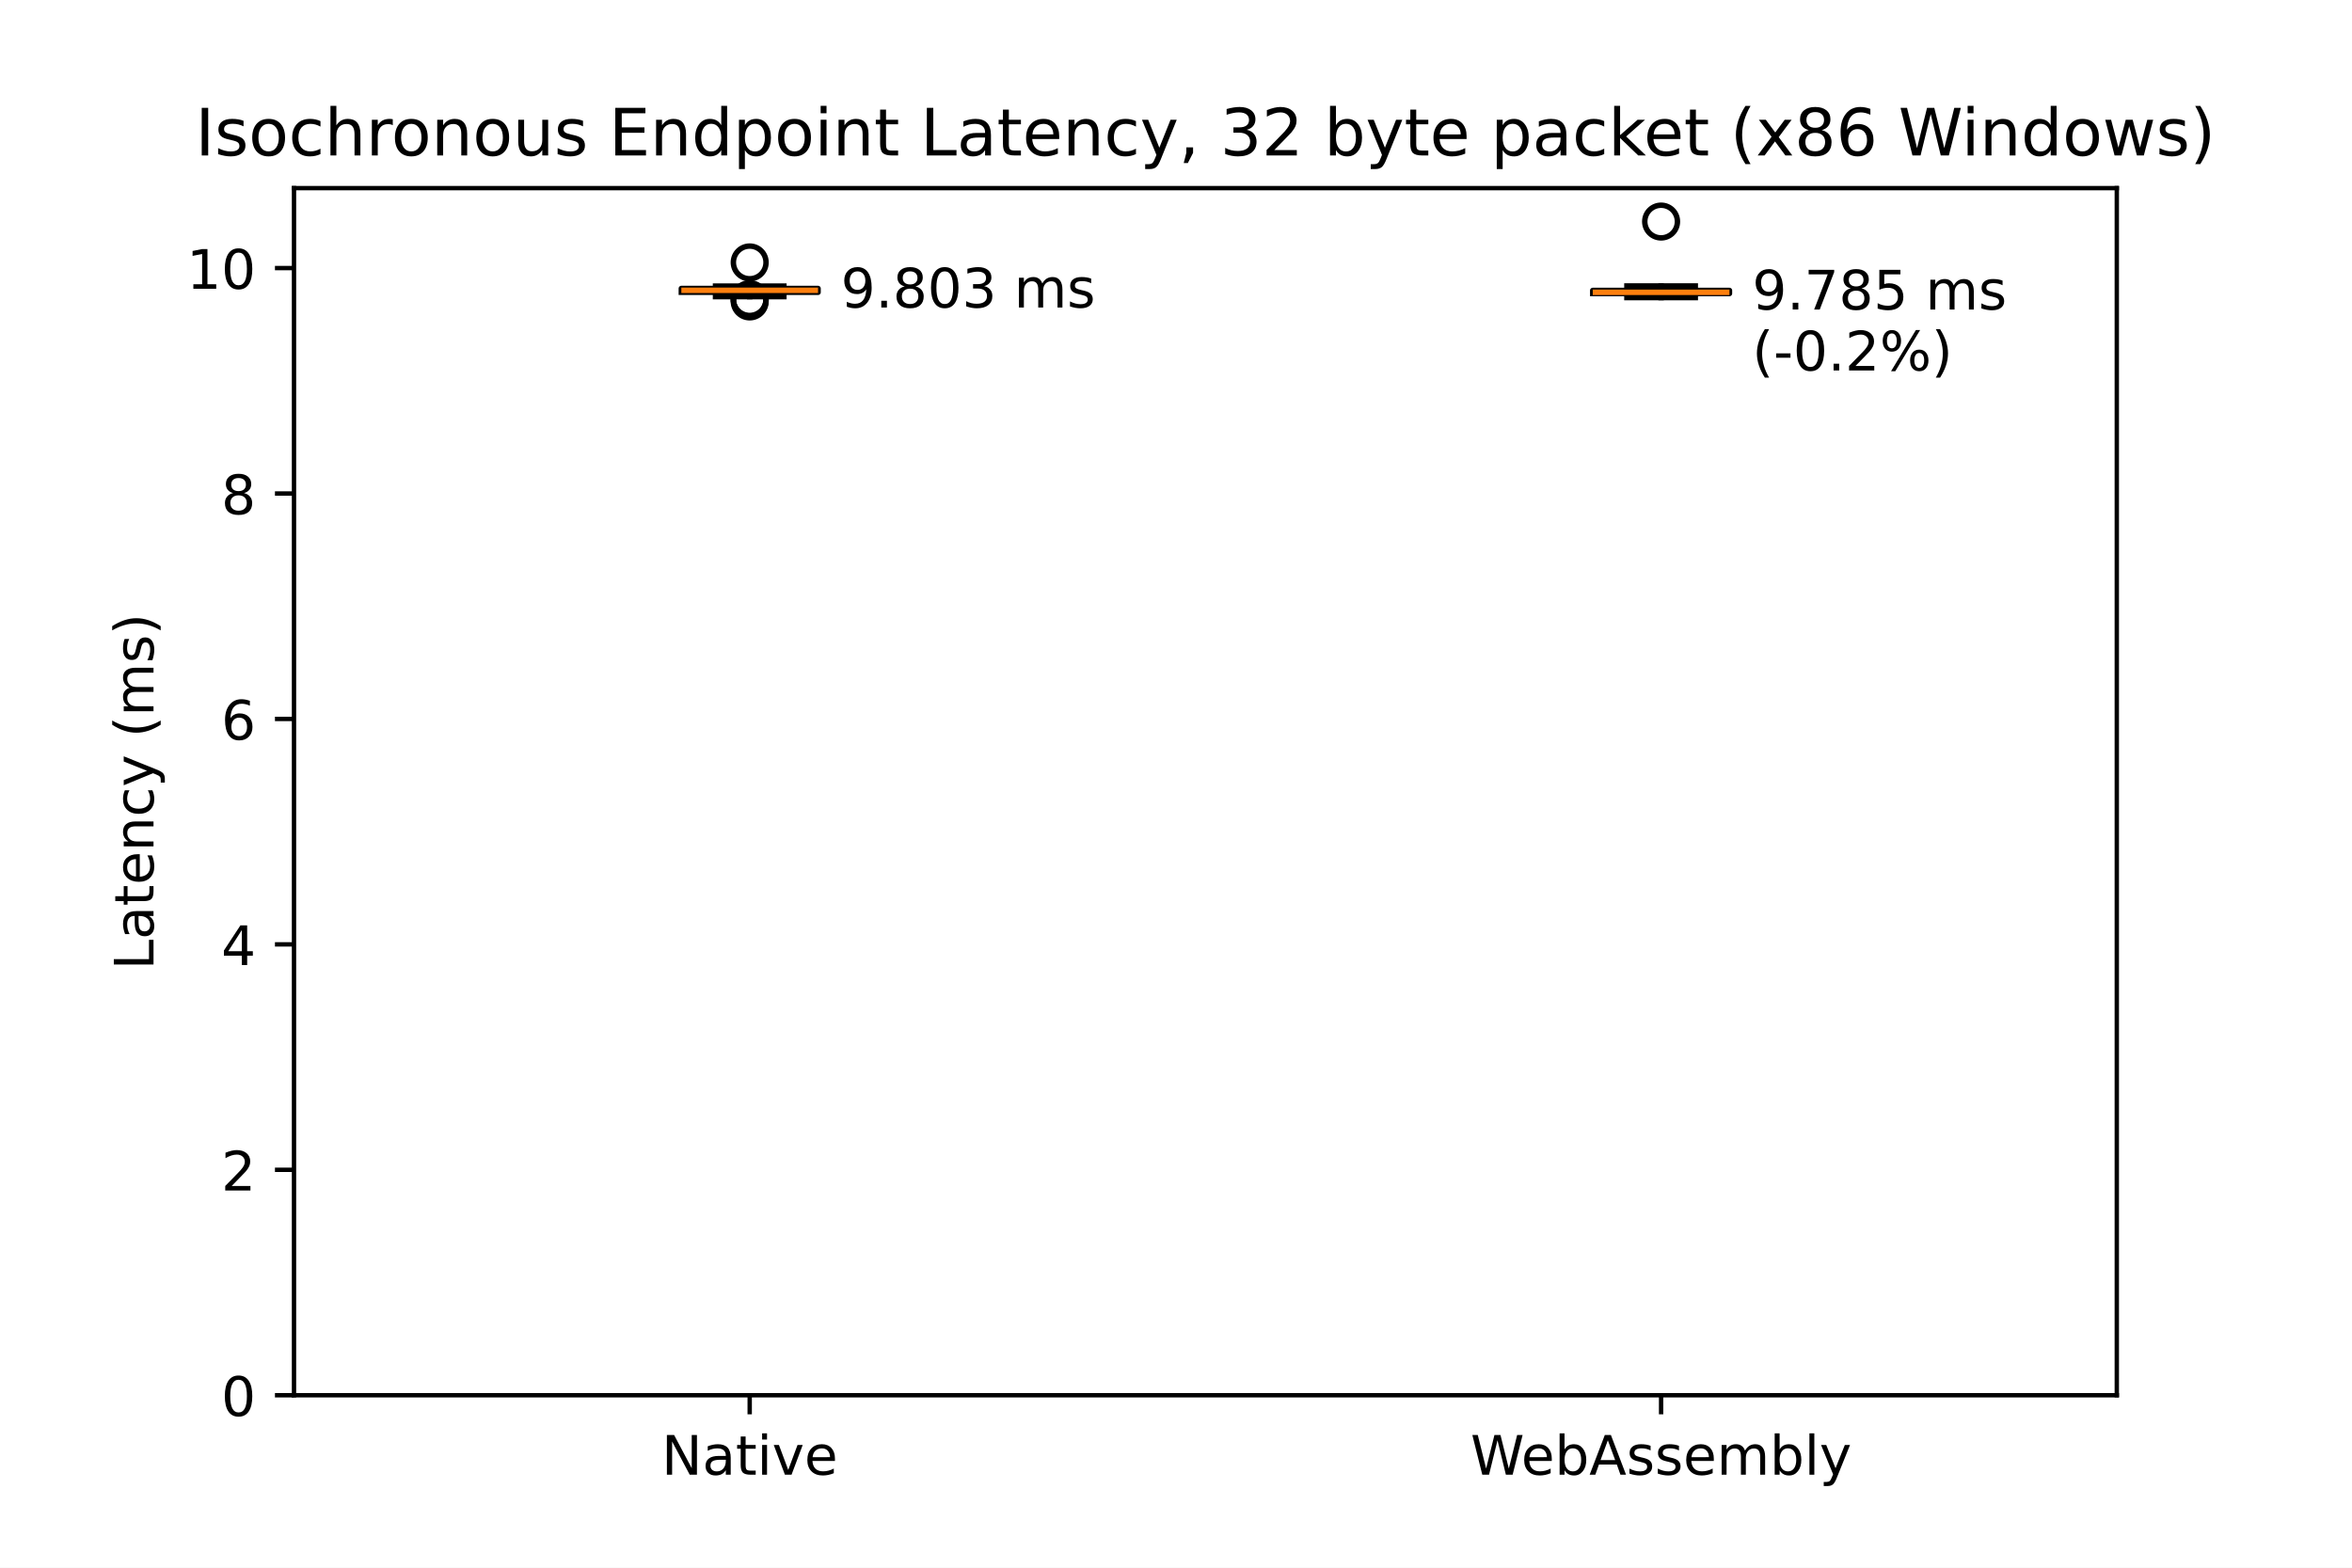
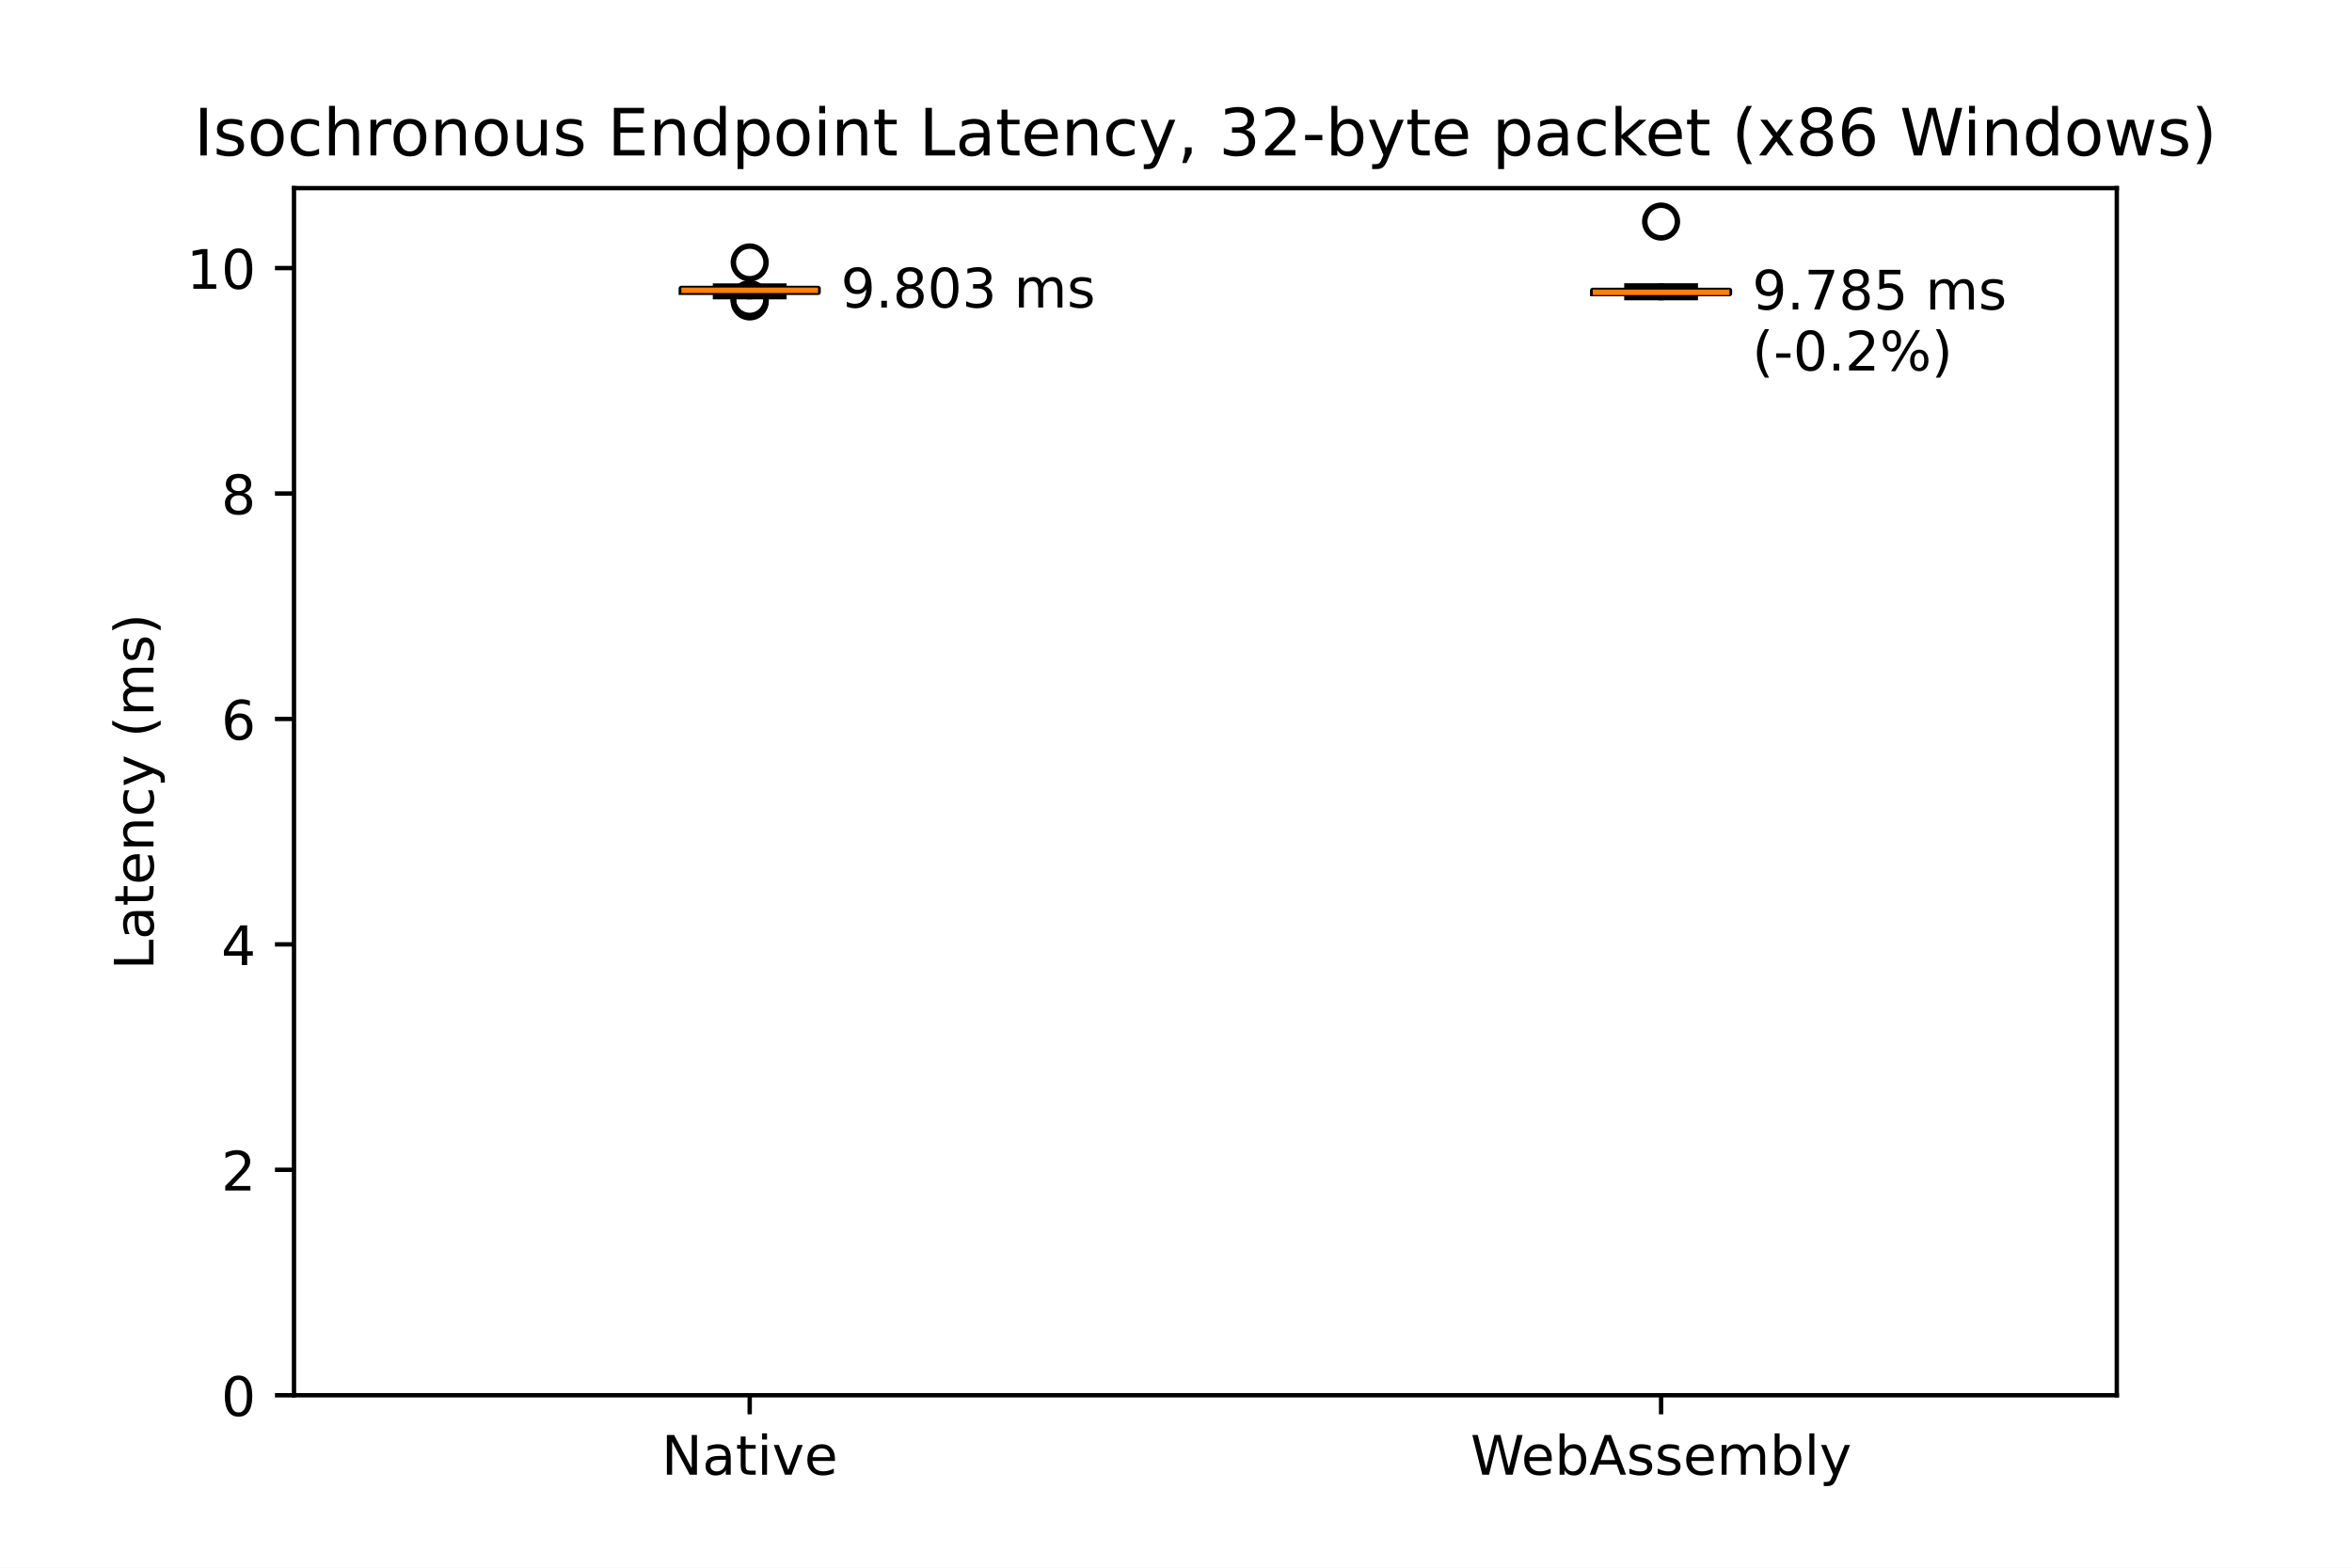
<svg xmlns="http://www.w3.org/2000/svg" xmlns:xlink="http://www.w3.org/1999/xlink" width="432pt" height="288pt" viewBox="0 0 432 288" version="1.1">
  <defs>
    <style type="text/css">*{stroke-linejoin: round; stroke-linecap: butt}</style>
  </defs>
  <g id="figure_1">
    <g id="patch_1">
      <path d="M 0 288  L 432 288  L 432 0  L 0 0  z " style="fill: #ffffff" />
    </g>
    <g id="axes_1">
      <g id="patch_2">
        <path d="M 54 256.32  L 388.8 256.32  L 388.8 34.56  L 54 34.56  z " style="fill: #ffffff" />
      </g>
      <g id="matplotlib.axis_1">
        <g id="xtick_1">
          <g id="line2d_1">
            <defs>
-               <path id="mee93f8328b" d="M 0 0  L 0 3.5  " style="stroke: #000000; stroke-width: 0.8" />
+               <path id="m6b15b9ad25" d="M 0 0  L 0 3.5  " style="stroke: #000000; stroke-width: 0.8" />
            </defs>
            <g>
-               <use xlink:href="#mee93f8328b" x="137.7" y="256.32" style="stroke: #000000; stroke-width: 0.8" />
+               <use xlink:href="#m6b15b9ad25" x="137.7" y="256.32" style="stroke: #000000; stroke-width: 0.8" />
            </g>
          </g>
          <g id="text_1">
            <g transform="translate(121.5102 270.9184) scale(0.1 -0.1)">
              <defs>
                <path id="DejaVuSans-4e" d="M 628 4666  L 1478 4666  L 3547 763  L 3547 4666  L 4159 4666  L 4159 0  L 3309 0  L 1241 3903  L 1241 0  L 628 0  L 628 4666  z " transform="scale(0.015625)" />
                <path id="DejaVuSans-61" d="M 2194 1759  Q 1497 1759 1228 1600  Q 959 1441 959 1056  Q 959 750 1161 570  Q 1363 391 1709 391  Q 2188 391 2477 730  Q 2766 1069 2766 1631  L 2766 1759  L 2194 1759  z M 3341 1997  L 3341 0  L 2766 0  L 2766 531  Q 2569 213 2275 61  Q 1981 -91 1556 -91  Q 1019 -91 701 211  Q 384 513 384 1019  Q 384 1609 779 1909  Q 1175 2209 1959 2209  L 2766 2209  L 2766 2266  Q 2766 2663 2505 2880  Q 2244 3097 1772 3097  Q 1472 3097 1187 3025  Q 903 2953 641 2809  L 641 3341  Q 956 3463 1253 3523  Q 1550 3584 1831 3584  Q 2591 3584 2966 3190  Q 3341 2797 3341 1997  z " transform="scale(0.015625)" />
                <path id="DejaVuSans-74" d="M 1172 4494  L 1172 3500  L 2356 3500  L 2356 3053  L 1172 3053  L 1172 1153  Q 1172 725 1289 603  Q 1406 481 1766 481  L 2356 481  L 2356 0  L 1766 0  Q 1100 0 847 248  Q 594 497 594 1153  L 594 3053  L 172 3053  L 172 3500  L 594 3500  L 594 4494  L 1172 4494  z " transform="scale(0.015625)" />
                <path id="DejaVuSans-69" d="M 603 3500  L 1178 3500  L 1178 0  L 603 0  L 603 3500  z M 603 4863  L 1178 4863  L 1178 4134  L 603 4134  L 603 4863  z " transform="scale(0.015625)" />
                <path id="DejaVuSans-76" d="M 191 3500  L 800 3500  L 1894 563  L 2988 3500  L 3597 3500  L 2284 0  L 1503 0  L 191 3500  z " transform="scale(0.015625)" />
                <path id="DejaVuSans-65" d="M 3597 1894  L 3597 1613  L 953 1613  Q 991 1019 1311 708  Q 1631 397 2203 397  Q 2534 397 2845 478  Q 3156 559 3463 722  L 3463 178  Q 3153 47 2828 -22  Q 2503 -91 2169 -91  Q 1331 -91 842 396  Q 353 884 353 1716  Q 353 2575 817 3079  Q 1281 3584 2069 3584  Q 2775 3584 3186 3129  Q 3597 2675 3597 1894  z M 3022 2063  Q 3016 2534 2758 2815  Q 2500 3097 2075 3097  Q 1594 3097 1305 2825  Q 1016 2553 972 2059  L 3022 2063  z " transform="scale(0.015625)" />
              </defs>
              <use xlink:href="#DejaVuSans-4e" />
              <use xlink:href="#DejaVuSans-61" x="74.805" />
              <use xlink:href="#DejaVuSans-74" x="136.084" />
              <use xlink:href="#DejaVuSans-69" x="175.293" />
              <use xlink:href="#DejaVuSans-76" x="203.076" />
              <use xlink:href="#DejaVuSans-65" x="262.256" />
            </g>
          </g>
        </g>
        <g id="xtick_2">
          <g id="line2d_2">
            <g>
-               <use xlink:href="#mee93f8328b" x="305.1" y="256.32" style="stroke: #000000; stroke-width: 0.8" />
+               <use xlink:href="#m6b15b9ad25" x="305.1" y="256.32" style="stroke: #000000; stroke-width: 0.8" />
            </g>
          </g>
          <g id="text_2">
            <g transform="translate(270.1 270.9184) scale(0.1 -0.1)">
              <defs>
                <path id="DejaVuSans-57" d="M 213 4666  L 850 4666  L 1831 722  L 2809 4666  L 3519 4666  L 4500 722  L 5478 4666  L 6119 4666  L 4947 0  L 4153 0  L 3169 4050  L 2175 0  L 1381 0  L 213 4666  z " transform="scale(0.015625)" />
                <path id="DejaVuSans-62" d="M 3116 1747  Q 3116 2381 2855 2742  Q 2594 3103 2138 3103  Q 1681 3103 1420 2742  Q 1159 2381 1159 1747  Q 1159 1113 1420 752  Q 1681 391 2138 391  Q 2594 391 2855 752  Q 3116 1113 3116 1747  z M 1159 2969  Q 1341 3281 1617 3432  Q 1894 3584 2278 3584  Q 2916 3584 3314 3078  Q 3713 2572 3713 1747  Q 3713 922 3314 415  Q 2916 -91 2278 -91  Q 1894 -91 1617 61  Q 1341 213 1159 525  L 1159 0  L 581 0  L 581 4863  L 1159 4863  L 1159 2969  z " transform="scale(0.015625)" />
                <path id="DejaVuSans-41" d="M 2188 4044  L 1331 1722  L 3047 1722  L 2188 4044  z M 1831 4666  L 2547 4666  L 4325 0  L 3669 0  L 3244 1197  L 1141 1197  L 716 0  L 50 0  L 1831 4666  z " transform="scale(0.015625)" />
                <path id="DejaVuSans-73" d="M 2834 3397  L 2834 2853  Q 2591 2978 2328 3040  Q 2066 3103 1784 3103  Q 1356 3103 1142 2972  Q 928 2841 928 2578  Q 928 2378 1081 2264  Q 1234 2150 1697 2047  L 1894 2003  Q 2506 1872 2764 1633  Q 3022 1394 3022 966  Q 3022 478 2636 193  Q 2250 -91 1575 -91  Q 1294 -91 989 -36  Q 684 19 347 128  L 347 722  Q 666 556 975 473  Q 1284 391 1588 391  Q 1994 391 2212 530  Q 2431 669 2431 922  Q 2431 1156 2273 1281  Q 2116 1406 1581 1522  L 1381 1569  Q 847 1681 609 1914  Q 372 2147 372 2553  Q 372 3047 722 3315  Q 1072 3584 1716 3584  Q 2034 3584 2315 3537  Q 2597 3491 2834 3397  z " transform="scale(0.015625)" />
                <path id="DejaVuSans-6d" d="M 3328 2828  Q 3544 3216 3844 3400  Q 4144 3584 4550 3584  Q 5097 3584 5394 3201  Q 5691 2819 5691 2113  L 5691 0  L 5113 0  L 5113 2094  Q 5113 2597 4934 2840  Q 4756 3084 4391 3084  Q 3944 3084 3684 2787  Q 3425 2491 3425 1978  L 3425 0  L 2847 0  L 2847 2094  Q 2847 2600 2669 2842  Q 2491 3084 2119 3084  Q 1678 3084 1418 2786  Q 1159 2488 1159 1978  L 1159 0  L 581 0  L 581 3500  L 1159 3500  L 1159 2956  Q 1356 3278 1631 3431  Q 1906 3584 2284 3584  Q 2666 3584 2933 3390  Q 3200 3197 3328 2828  z " transform="scale(0.015625)" />
                <path id="DejaVuSans-6c" d="M 603 4863  L 1178 4863  L 1178 0  L 603 0  L 603 4863  z " transform="scale(0.015625)" />
                <path id="DejaVuSans-79" d="M 2059 -325  Q 1816 -950 1584 -1140  Q 1353 -1331 966 -1331  L 506 -1331  L 506 -850  L 844 -850  Q 1081 -850 1212 -737  Q 1344 -625 1503 -206  L 1606 56  L 191 3500  L 800 3500  L 1894 763  L 2988 3500  L 3597 3500  L 2059 -325  z " transform="scale(0.015625)" />
              </defs>
              <use xlink:href="#DejaVuSans-57" />
              <use xlink:href="#DejaVuSans-65" x="93.002" />
              <use xlink:href="#DejaVuSans-62" x="154.525" />
              <use xlink:href="#DejaVuSans-41" x="218.002" />
              <use xlink:href="#DejaVuSans-73" x="286.41" />
              <use xlink:href="#DejaVuSans-73" x="338.51" />
              <use xlink:href="#DejaVuSans-65" x="390.609" />
              <use xlink:href="#DejaVuSans-6d" x="452.133" />
              <use xlink:href="#DejaVuSans-62" x="549.545" />
              <use xlink:href="#DejaVuSans-6c" x="613.021" />
              <use xlink:href="#DejaVuSans-79" x="640.805" />
            </g>
          </g>
        </g>
      </g>
      <g id="matplotlib.axis_2">
        <g id="ytick_1">
          <g id="line2d_3">
            <defs>
-               <path id="m92f1302043" d="M 0 0  L -3.5 0  " style="stroke: #000000; stroke-width: 0.8" />
+               <path id="m9a1fb4cd78" d="M 0 0  L -3.5 0  " style="stroke: #000000; stroke-width: 0.8" />
            </defs>
            <g>
-               <use xlink:href="#m92f1302043" x="54" y="256.32" style="stroke: #000000; stroke-width: 0.8" />
+               <use xlink:href="#m9a1fb4cd78" x="54" y="256.32" style="stroke: #000000; stroke-width: 0.8" />
            </g>
          </g>
          <g id="text_3">
            <g transform="translate(40.6375 260.1192) scale(0.1 -0.1)">
              <defs>
                <path id="DejaVuSans-30" d="M 2034 4250  Q 1547 4250 1301 3770  Q 1056 3291 1056 2328  Q 1056 1369 1301 889  Q 1547 409 2034 409  Q 2525 409 2770 889  Q 3016 1369 3016 2328  Q 3016 3291 2770 3770  Q 2525 4250 2034 4250  z M 2034 4750  Q 2819 4750 3233 4129  Q 3647 3509 3647 2328  Q 3647 1150 3233 529  Q 2819 -91 2034 -91  Q 1250 -91 836 529  Q 422 1150 422 2328  Q 422 3509 836 4129  Q 1250 4750 2034 4750  z " transform="scale(0.015625)" />
              </defs>
              <use xlink:href="#DejaVuSans-30" />
            </g>
          </g>
        </g>
        <g id="ytick_2">
          <g id="line2d_4">
            <g>
-               <use xlink:href="#m92f1302043" x="54" y="214.906" style="stroke: #000000; stroke-width: 0.8" />
+               <use xlink:href="#m9a1fb4cd78" x="54" y="214.906" style="stroke: #000000; stroke-width: 0.8" />
            </g>
          </g>
          <g id="text_4">
            <g transform="translate(40.6375 218.7049) scale(0.1 -0.1)">
              <defs>
                <path id="DejaVuSans-32" d="M 1228 531  L 3431 531  L 3431 0  L 469 0  L 469 531  Q 828 903 1448 1529  Q 2069 2156 2228 2338  Q 2531 2678 2651 2914  Q 2772 3150 2772 3378  Q 2772 3750 2511 3984  Q 2250 4219 1831 4219  Q 1534 4219 1204 4116  Q 875 4013 500 3803  L 500 4441  Q 881 4594 1212 4672  Q 1544 4750 1819 4750  Q 2544 4750 2975 4387  Q 3406 4025 3406 3419  Q 3406 3131 3298 2873  Q 3191 2616 2906 2266  Q 2828 2175 2409 1742  Q 1991 1309 1228 531  z " transform="scale(0.015625)" />
              </defs>
              <use xlink:href="#DejaVuSans-32" />
            </g>
          </g>
        </g>
        <g id="ytick_3">
          <g id="line2d_5">
            <g>
-               <use xlink:href="#m92f1302043" x="54" y="173.491" style="stroke: #000000; stroke-width: 0.8" />
+               <use xlink:href="#m9a1fb4cd78" x="54" y="173.491" style="stroke: #000000; stroke-width: 0.8" />
            </g>
          </g>
          <g id="text_5">
            <g transform="translate(40.6375 177.2905) scale(0.1 -0.1)">
              <defs>
                <path id="DejaVuSans-34" d="M 2419 4116  L 825 1625  L 2419 1625  L 2419 4116  z M 2253 4666  L 3047 4666  L 3047 1625  L 3713 1625  L 3713 1100  L 3047 1100  L 3047 0  L 2419 0  L 2419 1100  L 313 1100  L 313 1709  L 2253 4666  z " transform="scale(0.015625)" />
              </defs>
              <use xlink:href="#DejaVuSans-34" />
            </g>
          </g>
        </g>
        <g id="ytick_4">
          <g id="line2d_6">
            <g>
-               <use xlink:href="#m92f1302043" x="54" y="132.077" style="stroke: #000000; stroke-width: 0.8" />
+               <use xlink:href="#m9a1fb4cd78" x="54" y="132.077" style="stroke: #000000; stroke-width: 0.8" />
            </g>
          </g>
          <g id="text_6">
            <g transform="translate(40.6375 135.8762) scale(0.1 -0.1)">
              <defs>
                <path id="DejaVuSans-36" d="M 2113 2584  Q 1688 2584 1439 2293  Q 1191 2003 1191 1497  Q 1191 994 1439 701  Q 1688 409 2113 409  Q 2538 409 2786 701  Q 3034 994 3034 1497  Q 3034 2003 2786 2293  Q 2538 2584 2113 2584  z M 3366 4563  L 3366 3988  Q 3128 4100 2886 4159  Q 2644 4219 2406 4219  Q 1781 4219 1451 3797  Q 1122 3375 1075 2522  Q 1259 2794 1537 2939  Q 1816 3084 2150 3084  Q 2853 3084 3261 2657  Q 3669 2231 3669 1497  Q 3669 778 3244 343  Q 2819 -91 2113 -91  Q 1303 -91 875 529  Q 447 1150 447 2328  Q 447 3434 972 4092  Q 1497 4750 2381 4750  Q 2619 4750 2861 4703  Q 3103 4656 3366 4563  z " transform="scale(0.015625)" />
              </defs>
              <use xlink:href="#DejaVuSans-36" />
            </g>
          </g>
        </g>
        <g id="ytick_5">
          <g id="line2d_7">
            <g>
-               <use xlink:href="#m92f1302043" x="54" y="90.663" style="stroke: #000000; stroke-width: 0.8" />
+               <use xlink:href="#m9a1fb4cd78" x="54" y="90.663" style="stroke: #000000; stroke-width: 0.8" />
            </g>
          </g>
          <g id="text_7">
            <g transform="translate(40.6375 94.46185) scale(0.1 -0.1)">
              <defs>
                <path id="DejaVuSans-38" d="M 2034 2216  Q 1584 2216 1326 1975  Q 1069 1734 1069 1313  Q 1069 891 1326 650  Q 1584 409 2034 409  Q 2484 409 2743 651  Q 3003 894 3003 1313  Q 3003 1734 2745 1975  Q 2488 2216 2034 2216  z M 1403 2484  Q 997 2584 770 2862  Q 544 3141 544 3541  Q 544 4100 942 4425  Q 1341 4750 2034 4750  Q 2731 4750 3128 4425  Q 3525 4100 3525 3541  Q 3525 3141 3298 2862  Q 3072 2584 2669 2484  Q 3125 2378 3379 2068  Q 3634 1759 3634 1313  Q 3634 634 3220 271  Q 2806 -91 2034 -91  Q 1263 -91 848 271  Q 434 634 434 1313  Q 434 1759 690 2068  Q 947 2378 1403 2484  z M 1172 3481  Q 1172 3119 1398 2916  Q 1625 2713 2034 2713  Q 2441 2713 2670 2916  Q 2900 3119 2900 3481  Q 2900 3844 2670 4047  Q 2441 4250 2034 4250  Q 1625 4250 1398 4047  Q 1172 3844 1172 3481  z " transform="scale(0.015625)" />
              </defs>
              <use xlink:href="#DejaVuSans-38" />
            </g>
          </g>
        </g>
        <g id="ytick_6">
          <g id="line2d_8">
            <g>
-               <use xlink:href="#m92f1302043" x="54" y="49.248" style="stroke: #000000; stroke-width: 0.8" />
+               <use xlink:href="#m9a1fb4cd78" x="54" y="49.248" style="stroke: #000000; stroke-width: 0.8" />
            </g>
          </g>
          <g id="text_8">
            <g transform="translate(34.275 53.0475) scale(0.1 -0.1)">
              <defs>
                <path id="DejaVuSans-31" d="M 794 531  L 1825 531  L 1825 4091  L 703 3866  L 703 4441  L 1819 4666  L 2450 4666  L 2450 531  L 3481 531  L 3481 0  L 794 0  L 794 531  z " transform="scale(0.015625)" />
              </defs>
              <use xlink:href="#DejaVuSans-31" />
              <use xlink:href="#DejaVuSans-30" x="63.623" />
            </g>
          </g>
        </g>
        <g id="text_9">
          <g transform="translate(28.19531 178.1697) rotate(-90) scale(0.1 -0.1)">
            <defs>
              <path id="DejaVuSans-4c" d="M 628 4666  L 1259 4666  L 1259 531  L 3531 531  L 3531 0  L 628 0  L 628 4666  z " transform="scale(0.015625)" />
              <path id="DejaVuSans-6e" d="M 3513 2113  L 3513 0  L 2938 0  L 2938 2094  Q 2938 2591 2744 2837  Q 2550 3084 2163 3084  Q 1697 3084 1428 2787  Q 1159 2491 1159 1978  L 1159 0  L 581 0  L 581 3500  L 1159 3500  L 1159 2956  Q 1366 3272 1645 3428  Q 1925 3584 2291 3584  Q 2894 3584 3203 3211  Q 3513 2838 3513 2113  z " transform="scale(0.015625)" />
              <path id="DejaVuSans-63" d="M 3122 3366  L 3122 2828  Q 2878 2963 2633 3030  Q 2388 3097 2138 3097  Q 1578 3097 1268 2742  Q 959 2388 959 1747  Q 959 1106 1268 751  Q 1578 397 2138 397  Q 2388 397 2633 464  Q 2878 531 3122 666  L 3122 134  Q 2881 22 2623 -34  Q 2366 -91 2075 -91  Q 1284 -91 818 406  Q 353 903 353 1747  Q 353 2603 823 3093  Q 1294 3584 2113 3584  Q 2378 3584 2631 3529  Q 2884 3475 3122 3366  z " transform="scale(0.015625)" />
              <path id="DejaVuSans-20" transform="scale(0.015625)" />
              <path id="DejaVuSans-28" d="M 1984 4856  Q 1566 4138 1362 3434  Q 1159 2731 1159 2009  Q 1159 1288 1364 580  Q 1569 -128 1984 -844  L 1484 -844  Q 1016 -109 783 600  Q 550 1309 550 2009  Q 550 2706 781 3412  Q 1013 4119 1484 4856  L 1984 4856  z " transform="scale(0.015625)" />
              <path id="DejaVuSans-29" d="M 513 4856  L 1013 4856  Q 1481 4119 1714 3412  Q 1947 2706 1947 2009  Q 1947 1309 1714 600  Q 1481 -109 1013 -844  L 513 -844  Q 928 -128 1133 580  Q 1338 1288 1338 2009  Q 1338 2731 1133 3434  Q 928 4138 513 4856  z " transform="scale(0.015625)" />
            </defs>
            <use xlink:href="#DejaVuSans-4c" />
            <use xlink:href="#DejaVuSans-61" x="55.713" />
            <use xlink:href="#DejaVuSans-74" x="116.992" />
            <use xlink:href="#DejaVuSans-65" x="156.201" />
            <use xlink:href="#DejaVuSans-6e" x="217.725" />
            <use xlink:href="#DejaVuSans-63" x="281.104" />
            <use xlink:href="#DejaVuSans-79" x="336.084" />
            <use xlink:href="#DejaVuSans-20" x="395.264" />
            <use xlink:href="#DejaVuSans-28" x="427.051" />
            <use xlink:href="#DejaVuSans-6d" x="466.064" />
            <use xlink:href="#DejaVuSans-73" x="563.477" />
            <use xlink:href="#DejaVuSans-29" x="615.576" />
          </g>
        </g>
      </g>
      <g id="line2d_9">
-         <path d="M 125.145 53.695  L 150.255 53.695  L 150.255 52.997  L 125.145 52.997  L 125.145 53.695  " clip-path="url(#p23f785341a)" style="fill: none; stroke: #000000; stroke-linecap: square" />
+         <path d="M 125.145 53.695  L 150.255 53.695  L 150.255 52.997  L 125.145 52.997  L 125.145 53.695  " clip-path="url(#p022f4d9a2f)" style="fill: none; stroke: #000000; stroke-linecap: square" />
      </g>
      <g id="line2d_10">
-         <path d="M 137.7 53.695  L 137.7 54.493  " clip-path="url(#p23f785341a)" style="fill: none; stroke: #000000; stroke-linecap: square" />
+         <path d="M 137.7 53.695  L 137.7 54.493  " clip-path="url(#p022f4d9a2f)" style="fill: none; stroke: #000000; stroke-linecap: square" />
      </g>
      <g id="line2d_11">
-         <path d="M 137.7 52.997  L 137.7 52.559  " clip-path="url(#p23f785341a)" style="fill: none; stroke: #000000; stroke-linecap: square" />
+         <path d="M 137.7 52.997  L 137.7 52.559  " clip-path="url(#p022f4d9a2f)" style="fill: none; stroke: #000000; stroke-linecap: square" />
      </g>
      <g id="line2d_12">
-         <path d="M 131.423 54.493  L 143.977 54.493  " clip-path="url(#p23f785341a)" style="fill: none; stroke: #000000; stroke-linecap: square" />
+         <path d="M 131.423 54.493  L 143.977 54.493  " clip-path="url(#p022f4d9a2f)" style="fill: none; stroke: #000000; stroke-linecap: square" />
      </g>
      <g id="line2d_13">
-         <path d="M 131.423 52.559  L 143.977 52.559  " clip-path="url(#p23f785341a)" style="fill: none; stroke: #000000; stroke-linecap: square" />
+         <path d="M 131.423 52.559  L 143.977 52.559  " clip-path="url(#p022f4d9a2f)" style="fill: none; stroke: #000000; stroke-linecap: square" />
      </g>
      <g id="line2d_14">
        <defs>
-           <path id="m869918bc21" d="M 0 3  C 0.796 3 1.559 2.684 2.121 2.121  C 2.684 1.559 3 0.796 3 0  C 3 -0.796 2.684 -1.559 2.121 -2.121  C 1.559 -2.684 0.796 -3 0 -3  C -0.796 -3 -1.559 -2.684 -2.121 -2.121  C -2.684 -1.559 -3 -0.796 -3 0  C -3 0.796 -2.684 1.559 -2.121 2.121  C -1.559 2.684 -0.796 3 0 3  z " style="stroke: #000000" />
+           <path id="m9e266d842d" d="M 0 3  C 0.796 3 1.559 2.684 2.121 2.121  C 2.684 1.559 3 0.796 3 0  C 3 -0.796 2.684 -1.559 2.121 -2.121  C 1.559 -2.684 0.796 -3 0 -3  C -0.796 -3 -1.559 -2.684 -2.121 -2.121  C -2.684 -1.559 -3 -0.796 -3 0  C -3 0.796 -2.684 1.559 -2.121 2.121  C -1.559 2.684 -0.796 3 0 3  z " style="stroke: #000000" />
        </defs>
-         <g clip-path="url(#p23f785341a)">
-           <use xlink:href="#m869918bc21" x="137.7" y="55.376" style="fill-opacity: 0; stroke: #000000" />
-           <use xlink:href="#m869918bc21" x="137.7" y="55.053" style="fill-opacity: 0; stroke: #000000" />
-           <use xlink:href="#m869918bc21" x="137.7" y="54.957" style="fill-opacity: 0; stroke: #000000" />
-           <use xlink:href="#m869918bc21" x="137.7" y="48.209" style="fill-opacity: 0; stroke: #000000" />
+         <g clip-path="url(#p022f4d9a2f)">
+           <use xlink:href="#m9e266d842d" x="137.7" y="55.376" style="fill-opacity: 0; stroke: #000000" />
+           <use xlink:href="#m9e266d842d" x="137.7" y="55.053" style="fill-opacity: 0; stroke: #000000" />
+           <use xlink:href="#m9e266d842d" x="137.7" y="54.957" style="fill-opacity: 0; stroke: #000000" />
+           <use xlink:href="#m9e266d842d" x="137.7" y="48.209" style="fill-opacity: 0; stroke: #000000" />
        </g>
      </g>
      <g id="line2d_15">
-         <path d="M 292.545 53.923  L 317.655 53.923  L 317.655 53.359  L 292.545 53.359  L 292.545 53.923  " clip-path="url(#p23f785341a)" style="fill: none; stroke: #000000; stroke-linecap: square" />
+         <path d="M 292.545 53.923  L 317.655 53.923  L 317.655 53.359  L 292.545 53.359  L 292.545 53.923  " clip-path="url(#p022f4d9a2f)" style="fill: none; stroke: #000000; stroke-linecap: square" />
      </g>
      <g id="line2d_16">
-         <path d="M 305.1 53.923  L 305.1 54.665  " clip-path="url(#p23f785341a)" style="fill: none; stroke: #000000; stroke-linecap: square" />
+         <path d="M 305.1 53.923  L 305.1 54.665  " clip-path="url(#p022f4d9a2f)" style="fill: none; stroke: #000000; stroke-linecap: square" />
      </g>
      <g id="line2d_17">
-         <path d="M 305.1 53.359  L 305.1 52.535  " clip-path="url(#p23f785341a)" style="fill: none; stroke: #000000; stroke-linecap: square" />
+         <path d="M 305.1 53.359  L 305.1 52.535  " clip-path="url(#p022f4d9a2f)" style="fill: none; stroke: #000000; stroke-linecap: square" />
      </g>
      <g id="line2d_18">
-         <path d="M 298.822 54.665  L 311.377 54.665  " clip-path="url(#p23f785341a)" style="fill: none; stroke: #000000; stroke-linecap: square" />
+         <path d="M 298.822 54.665  L 311.377 54.665  " clip-path="url(#p022f4d9a2f)" style="fill: none; stroke: #000000; stroke-linecap: square" />
      </g>
      <g id="line2d_19">
-         <path d="M 298.822 52.535  L 311.377 52.535  " clip-path="url(#p23f785341a)" style="fill: none; stroke: #000000; stroke-linecap: square" />
+         <path d="M 298.822 52.535  L 311.377 52.535  " clip-path="url(#p022f4d9a2f)" style="fill: none; stroke: #000000; stroke-linecap: square" />
      </g>
      <g id="line2d_20">
-         <g clip-path="url(#p23f785341a)">
-           <use xlink:href="#m869918bc21" x="305.1" y="40.702" style="fill-opacity: 0; stroke: #000000" />
+         <g clip-path="url(#p022f4d9a2f)">
+           <use xlink:href="#m9e266d842d" x="305.1" y="40.702" style="fill-opacity: 0; stroke: #000000" />
        </g>
      </g>
      <g id="line2d_21">
-         <path d="M 125.145 53.332  L 150.255 53.332  " clip-path="url(#p23f785341a)" style="fill: none; stroke: #ff7f0e" />
+         <path d="M 125.145 53.332  L 150.255 53.332  " clip-path="url(#p022f4d9a2f)" style="fill: none; stroke: #ff7f0e" />
      </g>
      <g id="line2d_22">
-         <path d="M 292.545 53.696  L 317.655 53.696  " clip-path="url(#p23f785341a)" style="fill: none; stroke: #ff7f0e" />
+         <path d="M 292.545 53.696  L 317.655 53.696  " clip-path="url(#p022f4d9a2f)" style="fill: none; stroke: #ff7f0e" />
      </g>
      <g id="patch_3">
        <path d="M 54 256.32  L 54 34.56  " style="fill: none; stroke: #000000; stroke-width: 0.8; stroke-linejoin: miter; stroke-linecap: square" />
      </g>
      <g id="patch_4">
        <path d="M 388.8 256.32  L 388.8 34.56  " style="fill: none; stroke: #000000; stroke-width: 0.8; stroke-linejoin: miter; stroke-linecap: square" />
      </g>
      <g id="patch_5">
        <path d="M 54 256.32  L 388.8 256.32  " style="fill: none; stroke: #000000; stroke-width: 0.8; stroke-linejoin: miter; stroke-linecap: square" />
      </g>
      <g id="patch_6">
        <path d="M 54 34.56  L 388.8 34.56  " style="fill: none; stroke: #000000; stroke-width: 0.8; stroke-linejoin: miter; stroke-linecap: square" />
      </g>
      <g id="text_10">
        <g transform="translate(154.44 56.49498) scale(0.1 -0.1)">
          <defs>
            <path id="DejaVuSans-39" d="M 703 97  L 703 672  Q 941 559 1184 500  Q 1428 441 1663 441  Q 2288 441 2617 861  Q 2947 1281 2994 2138  Q 2813 1869 2534 1725  Q 2256 1581 1919 1581  Q 1219 1581 811 2004  Q 403 2428 403 3163  Q 403 3881 828 4315  Q 1253 4750 1959 4750  Q 2769 4750 3195 4129  Q 3622 3509 3622 2328  Q 3622 1225 3098 567  Q 2575 -91 1691 -91  Q 1453 -91 1209 -44  Q 966 3 703 97  z M 1959 2075  Q 2384 2075 2632 2365  Q 2881 2656 2881 3163  Q 2881 3666 2632 3958  Q 2384 4250 1959 4250  Q 1534 4250 1286 3958  Q 1038 3666 1038 3163  Q 1038 2656 1286 2365  Q 1534 2075 1959 2075  z " transform="scale(0.015625)" />
            <path id="DejaVuSans-2e" d="M 684 794  L 1344 794  L 1344 0  L 684 0  L 684 794  z " transform="scale(0.015625)" />
            <path id="DejaVuSans-33" d="M 2597 2516  Q 3050 2419 3304 2112  Q 3559 1806 3559 1356  Q 3559 666 3084 287  Q 2609 -91 1734 -91  Q 1441 -91 1130 -33  Q 819 25 488 141  L 488 750  Q 750 597 1062 519  Q 1375 441 1716 441  Q 2309 441 2620 675  Q 2931 909 2931 1356  Q 2931 1769 2642 2001  Q 2353 2234 1838 2234  L 1294 2234  L 1294 2753  L 1863 2753  Q 2328 2753 2575 2939  Q 2822 3125 2822 3475  Q 2822 3834 2567 4026  Q 2313 4219 1838 4219  Q 1578 4219 1281 4162  Q 984 4106 628 3988  L 628 4550  Q 988 4650 1302 4700  Q 1616 4750 1894 4750  Q 2613 4750 3031 4423  Q 3450 4097 3450 3541  Q 3450 3153 3228 2886  Q 3006 2619 2597 2516  z " transform="scale(0.015625)" />
          </defs>
          <use xlink:href="#DejaVuSans-39" />
          <use xlink:href="#DejaVuSans-2e" x="63.623" />
          <use xlink:href="#DejaVuSans-38" x="95.41" />
          <use xlink:href="#DejaVuSans-30" x="159.033" />
          <use xlink:href="#DejaVuSans-33" x="222.656" />
          <use xlink:href="#DejaVuSans-20" x="286.279" />
          <use xlink:href="#DejaVuSans-6d" x="318.066" />
          <use xlink:href="#DejaVuSans-73" x="415.479" />
        </g>
      </g>
      <g id="text_11">
        <g transform="translate(321.84 56.85942) scale(0.1 -0.1)">
          <defs>
            <path id="DejaVuSans-37" d="M 525 4666  L 3525 4666  L 3525 4397  L 1831 0  L 1172 0  L 2766 4134  L 525 4134  L 525 4666  z " transform="scale(0.015625)" />
            <path id="DejaVuSans-35" d="M 691 4666  L 3169 4666  L 3169 4134  L 1269 4134  L 1269 2991  Q 1406 3038 1543 3061  Q 1681 3084 1819 3084  Q 2600 3084 3056 2656  Q 3513 2228 3513 1497  Q 3513 744 3044 326  Q 2575 -91 1722 -91  Q 1428 -91 1123 -41  Q 819 9 494 109  L 494 744  Q 775 591 1075 516  Q 1375 441 1709 441  Q 2250 441 2565 725  Q 2881 1009 2881 1497  Q 2881 1984 2565 2268  Q 2250 2553 1709 2553  Q 1456 2553 1204 2497  Q 953 2441 691 2322  L 691 4666  z " transform="scale(0.015625)" />
          </defs>
          <use xlink:href="#DejaVuSans-39" />
          <use xlink:href="#DejaVuSans-2e" x="63.623" />
          <use xlink:href="#DejaVuSans-37" x="95.41" />
          <use xlink:href="#DejaVuSans-38" x="159.033" />
          <use xlink:href="#DejaVuSans-35" x="222.656" />
          <use xlink:href="#DejaVuSans-20" x="286.279" />
          <use xlink:href="#DejaVuSans-6d" x="318.066" />
          <use xlink:href="#DejaVuSans-73" x="415.479" />
        </g>
        <g transform="translate(321.84 68.05724) scale(0.1 -0.1)">
          <defs>
            <path id="DejaVuSans-2d" d="M 313 2009  L 1997 2009  L 1997 1497  L 313 1497  L 313 2009  z " transform="scale(0.015625)" />
            <path id="DejaVuSans-25" d="M 4653 2053  Q 4381 2053 4226 1822  Q 4072 1591 4072 1178  Q 4072 772 4226 539  Q 4381 306 4653 306  Q 4919 306 5073 539  Q 5228 772 5228 1178  Q 5228 1588 5073 1820  Q 4919 2053 4653 2053  z M 4653 2450  Q 5147 2450 5437 2106  Q 5728 1763 5728 1178  Q 5728 594 5436 251  Q 5144 -91 4653 -91  Q 4153 -91 3862 251  Q 3572 594 3572 1178  Q 3572 1766 3864 2108  Q 4156 2450 4653 2450  z M 1428 4353  Q 1159 4353 1004 4120  Q 850 3888 850 3481  Q 850 3069 1003 2837  Q 1156 2606 1428 2606  Q 1700 2606 1854 2837  Q 2009 3069 2009 3481  Q 2009 3884 1853 4118  Q 1697 4353 1428 4353  z M 4250 4750  L 4750 4750  L 1831 -91  L 1331 -91  L 4250 4750  z M 1428 4750  Q 1922 4750 2215 4408  Q 2509 4066 2509 3481  Q 2509 2891 2217 2550  Q 1925 2209 1428 2209  Q 931 2209 642 2551  Q 353 2894 353 3481  Q 353 4063 643 4406  Q 934 4750 1428 4750  z " transform="scale(0.015625)" />
          </defs>
          <use xlink:href="#DejaVuSans-28" />
          <use xlink:href="#DejaVuSans-2d" x="39.014" />
          <use xlink:href="#DejaVuSans-30" x="75.098" />
          <use xlink:href="#DejaVuSans-2e" x="138.721" />
          <use xlink:href="#DejaVuSans-32" x="170.508" />
          <use xlink:href="#DejaVuSans-25" x="234.131" />
          <use xlink:href="#DejaVuSans-29" x="329.15" />
        </g>
      </g>
      <g id="text_12">
-         <g transform="translate(35.87719 28.56) scale(0.12 -0.12)">
+         <g transform="translate(35.61937 28.56) scale(0.12 -0.12)">
          <defs>
            <path id="DejaVuSans-49" d="M 628 4666  L 1259 4666  L 1259 0  L 628 0  L 628 4666  z " transform="scale(0.015625)" />
            <path id="DejaVuSans-6f" d="M 1959 3097  Q 1497 3097 1228 2736  Q 959 2375 959 1747  Q 959 1119 1226 758  Q 1494 397 1959 397  Q 2419 397 2687 759  Q 2956 1122 2956 1747  Q 2956 2369 2687 2733  Q 2419 3097 1959 3097  z M 1959 3584  Q 2709 3584 3137 3096  Q 3566 2609 3566 1747  Q 3566 888 3137 398  Q 2709 -91 1959 -91  Q 1206 -91 779 398  Q 353 888 353 1747  Q 353 2609 779 3096  Q 1206 3584 1959 3584  z " transform="scale(0.015625)" />
            <path id="DejaVuSans-68" d="M 3513 2113  L 3513 0  L 2938 0  L 2938 2094  Q 2938 2591 2744 2837  Q 2550 3084 2163 3084  Q 1697 3084 1428 2787  Q 1159 2491 1159 1978  L 1159 0  L 581 0  L 581 4863  L 1159 4863  L 1159 2956  Q 1366 3272 1645 3428  Q 1925 3584 2291 3584  Q 2894 3584 3203 3211  Q 3513 2838 3513 2113  z " transform="scale(0.015625)" />
            <path id="DejaVuSans-72" d="M 2631 2963  Q 2534 3019 2420 3045  Q 2306 3072 2169 3072  Q 1681 3072 1420 2755  Q 1159 2438 1159 1844  L 1159 0  L 581 0  L 581 3500  L 1159 3500  L 1159 2956  Q 1341 3275 1631 3429  Q 1922 3584 2338 3584  Q 2397 3584 2469 3576  Q 2541 3569 2628 3553  L 2631 2963  z " transform="scale(0.015625)" />
            <path id="DejaVuSans-75" d="M 544 1381  L 544 3500  L 1119 3500  L 1119 1403  Q 1119 906 1312 657  Q 1506 409 1894 409  Q 2359 409 2629 706  Q 2900 1003 2900 1516  L 2900 3500  L 3475 3500  L 3475 0  L 2900 0  L 2900 538  Q 2691 219 2414 64  Q 2138 -91 1772 -91  Q 1169 -91 856 284  Q 544 659 544 1381  z M 1991 3584  L 1991 3584  z " transform="scale(0.015625)" />
            <path id="DejaVuSans-45" d="M 628 4666  L 3578 4666  L 3578 4134  L 1259 4134  L 1259 2753  L 3481 2753  L 3481 2222  L 1259 2222  L 1259 531  L 3634 531  L 3634 0  L 628 0  L 628 4666  z " transform="scale(0.015625)" />
            <path id="DejaVuSans-64" d="M 2906 2969  L 2906 4863  L 3481 4863  L 3481 0  L 2906 0  L 2906 525  Q 2725 213 2448 61  Q 2172 -91 1784 -91  Q 1150 -91 751 415  Q 353 922 353 1747  Q 353 2572 751 3078  Q 1150 3584 1784 3584  Q 2172 3584 2448 3432  Q 2725 3281 2906 2969  z M 947 1747  Q 947 1113 1208 752  Q 1469 391 1925 391  Q 2381 391 2643 752  Q 2906 1113 2906 1747  Q 2906 2381 2643 2742  Q 2381 3103 1925 3103  Q 1469 3103 1208 2742  Q 947 2381 947 1747  z " transform="scale(0.015625)" />
            <path id="DejaVuSans-70" d="M 1159 525  L 1159 -1331  L 581 -1331  L 581 3500  L 1159 3500  L 1159 2969  Q 1341 3281 1617 3432  Q 1894 3584 2278 3584  Q 2916 3584 3314 3078  Q 3713 2572 3713 1747  Q 3713 922 3314 415  Q 2916 -91 2278 -91  Q 1894 -91 1617 61  Q 1341 213 1159 525  z M 3116 1747  Q 3116 2381 2855 2742  Q 2594 3103 2138 3103  Q 1681 3103 1420 2742  Q 1159 2381 1159 1747  Q 1159 1113 1420 752  Q 1681 391 2138 391  Q 2594 391 2855 752  Q 3116 1113 3116 1747  z " transform="scale(0.015625)" />
            <path id="DejaVuSans-2c" d="M 750 794  L 1409 794  L 1409 256  L 897 -744  L 494 -744  L 750 256  L 750 794  z " transform="scale(0.015625)" />
            <path id="DejaVuSans-6b" d="M 581 4863  L 1159 4863  L 1159 1991  L 2875 3500  L 3609 3500  L 1753 1863  L 3688 0  L 2938 0  L 1159 1709  L 1159 0  L 581 0  L 581 4863  z " transform="scale(0.015625)" />
            <path id="DejaVuSans-78" d="M 3513 3500  L 2247 1797  L 3578 0  L 2900 0  L 1881 1375  L 863 0  L 184 0  L 1544 1831  L 300 3500  L 978 3500  L 1906 2253  L 2834 3500  L 3513 3500  z " transform="scale(0.015625)" />
            <path id="DejaVuSans-77" d="M 269 3500  L 844 3500  L 1563 769  L 2278 3500  L 2956 3500  L 3675 769  L 4391 3500  L 4966 3500  L 4050 0  L 3372 0  L 2619 2869  L 1863 0  L 1184 0  L 269 3500  z " transform="scale(0.015625)" />
          </defs>
          <use xlink:href="#DejaVuSans-49" />
          <use xlink:href="#DejaVuSans-73" x="29.492" />
          <use xlink:href="#DejaVuSans-6f" x="81.592" />
          <use xlink:href="#DejaVuSans-63" x="142.773" />
          <use xlink:href="#DejaVuSans-68" x="197.754" />
          <use xlink:href="#DejaVuSans-72" x="261.133" />
          <use xlink:href="#DejaVuSans-6f" x="299.996" />
          <use xlink:href="#DejaVuSans-6e" x="361.178" />
          <use xlink:href="#DejaVuSans-6f" x="424.557" />
          <use xlink:href="#DejaVuSans-75" x="485.738" />
          <use xlink:href="#DejaVuSans-73" x="549.117" />
          <use xlink:href="#DejaVuSans-20" x="601.217" />
          <use xlink:href="#DejaVuSans-45" x="633.004" />
          <use xlink:href="#DejaVuSans-6e" x="696.188" />
          <use xlink:href="#DejaVuSans-64" x="759.566" />
          <use xlink:href="#DejaVuSans-70" x="823.043" />
          <use xlink:href="#DejaVuSans-6f" x="886.52" />
          <use xlink:href="#DejaVuSans-69" x="947.701" />
          <use xlink:href="#DejaVuSans-6e" x="975.484" />
          <use xlink:href="#DejaVuSans-74" x="1038.863" />
          <use xlink:href="#DejaVuSans-20" x="1078.072" />
          <use xlink:href="#DejaVuSans-4c" x="1109.859" />
          <use xlink:href="#DejaVuSans-61" x="1165.572" />
          <use xlink:href="#DejaVuSans-74" x="1226.852" />
          <use xlink:href="#DejaVuSans-65" x="1266.061" />
          <use xlink:href="#DejaVuSans-6e" x="1327.584" />
          <use xlink:href="#DejaVuSans-63" x="1390.963" />
          <use xlink:href="#DejaVuSans-79" x="1445.943" />
          <use xlink:href="#DejaVuSans-2c" x="1505.123" />
          <use xlink:href="#DejaVuSans-20" x="1536.91" />
          <use xlink:href="#DejaVuSans-33" x="1568.697" />
          <use xlink:href="#DejaVuSans-32" x="1632.32" />
-           <use xlink:href="#DejaVuSans-20" x="1695.943" />
-           <use xlink:href="#DejaVuSans-62" x="1727.73" />
-           <use xlink:href="#DejaVuSans-79" x="1791.207" />
-           <use xlink:href="#DejaVuSans-74" x="1850.387" />
-           <use xlink:href="#DejaVuSans-65" x="1889.596" />
-           <use xlink:href="#DejaVuSans-20" x="1951.119" />
-           <use xlink:href="#DejaVuSans-70" x="1982.906" />
-           <use xlink:href="#DejaVuSans-61" x="2046.383" />
-           <use xlink:href="#DejaVuSans-63" x="2107.662" />
-           <use xlink:href="#DejaVuSans-6b" x="2162.643" />
-           <use xlink:href="#DejaVuSans-65" x="2216.928" />
-           <use xlink:href="#DejaVuSans-74" x="2278.451" />
-           <use xlink:href="#DejaVuSans-20" x="2317.66" />
-           <use xlink:href="#DejaVuSans-28" x="2349.447" />
-           <use xlink:href="#DejaVuSans-78" x="2388.461" />
-           <use xlink:href="#DejaVuSans-38" x="2447.641" />
-           <use xlink:href="#DejaVuSans-36" x="2511.264" />
-           <use xlink:href="#DejaVuSans-20" x="2574.887" />
-           <use xlink:href="#DejaVuSans-57" x="2606.674" />
-           <use xlink:href="#DejaVuSans-69" x="2703.301" />
-           <use xlink:href="#DejaVuSans-6e" x="2731.084" />
-           <use xlink:href="#DejaVuSans-64" x="2794.463" />
-           <use xlink:href="#DejaVuSans-6f" x="2857.939" />
-           <use xlink:href="#DejaVuSans-77" x="2919.121" />
-           <use xlink:href="#DejaVuSans-73" x="3000.908" />
-           <use xlink:href="#DejaVuSans-29" x="3053.008" />
+           <use xlink:href="#DejaVuSans-2d" x="1695.943" />
+           <use xlink:href="#DejaVuSans-62" x="1732.027" />
+           <use xlink:href="#DejaVuSans-79" x="1795.504" />
+           <use xlink:href="#DejaVuSans-74" x="1854.684" />
+           <use xlink:href="#DejaVuSans-65" x="1893.893" />
+           <use xlink:href="#DejaVuSans-20" x="1955.416" />
+           <use xlink:href="#DejaVuSans-70" x="1987.203" />
+           <use xlink:href="#DejaVuSans-61" x="2050.68" />
+           <use xlink:href="#DejaVuSans-63" x="2111.959" />
+           <use xlink:href="#DejaVuSans-6b" x="2166.939" />
+           <use xlink:href="#DejaVuSans-65" x="2221.225" />
+           <use xlink:href="#DejaVuSans-74" x="2282.748" />
+           <use xlink:href="#DejaVuSans-20" x="2321.957" />
+           <use xlink:href="#DejaVuSans-28" x="2353.744" />
+           <use xlink:href="#DejaVuSans-78" x="2392.758" />
+           <use xlink:href="#DejaVuSans-38" x="2451.938" />
+           <use xlink:href="#DejaVuSans-36" x="2515.561" />
+           <use xlink:href="#DejaVuSans-20" x="2579.184" />
+           <use xlink:href="#DejaVuSans-57" x="2610.971" />
+           <use xlink:href="#DejaVuSans-69" x="2707.598" />
+           <use xlink:href="#DejaVuSans-6e" x="2735.381" />
+           <use xlink:href="#DejaVuSans-64" x="2798.76" />
+           <use xlink:href="#DejaVuSans-6f" x="2862.236" />
+           <use xlink:href="#DejaVuSans-77" x="2923.418" />
+           <use xlink:href="#DejaVuSans-73" x="3005.205" />
+           <use xlink:href="#DejaVuSans-29" x="3057.305" />
        </g>
      </g>
    </g>
  </g>
  <defs>
-     <clipPath id="p23f785341a">
+     <clipPath id="p022f4d9a2f">
      <rect x="54" y="34.56" width="334.8" height="221.76" />
    </clipPath>
  </defs>
</svg>
